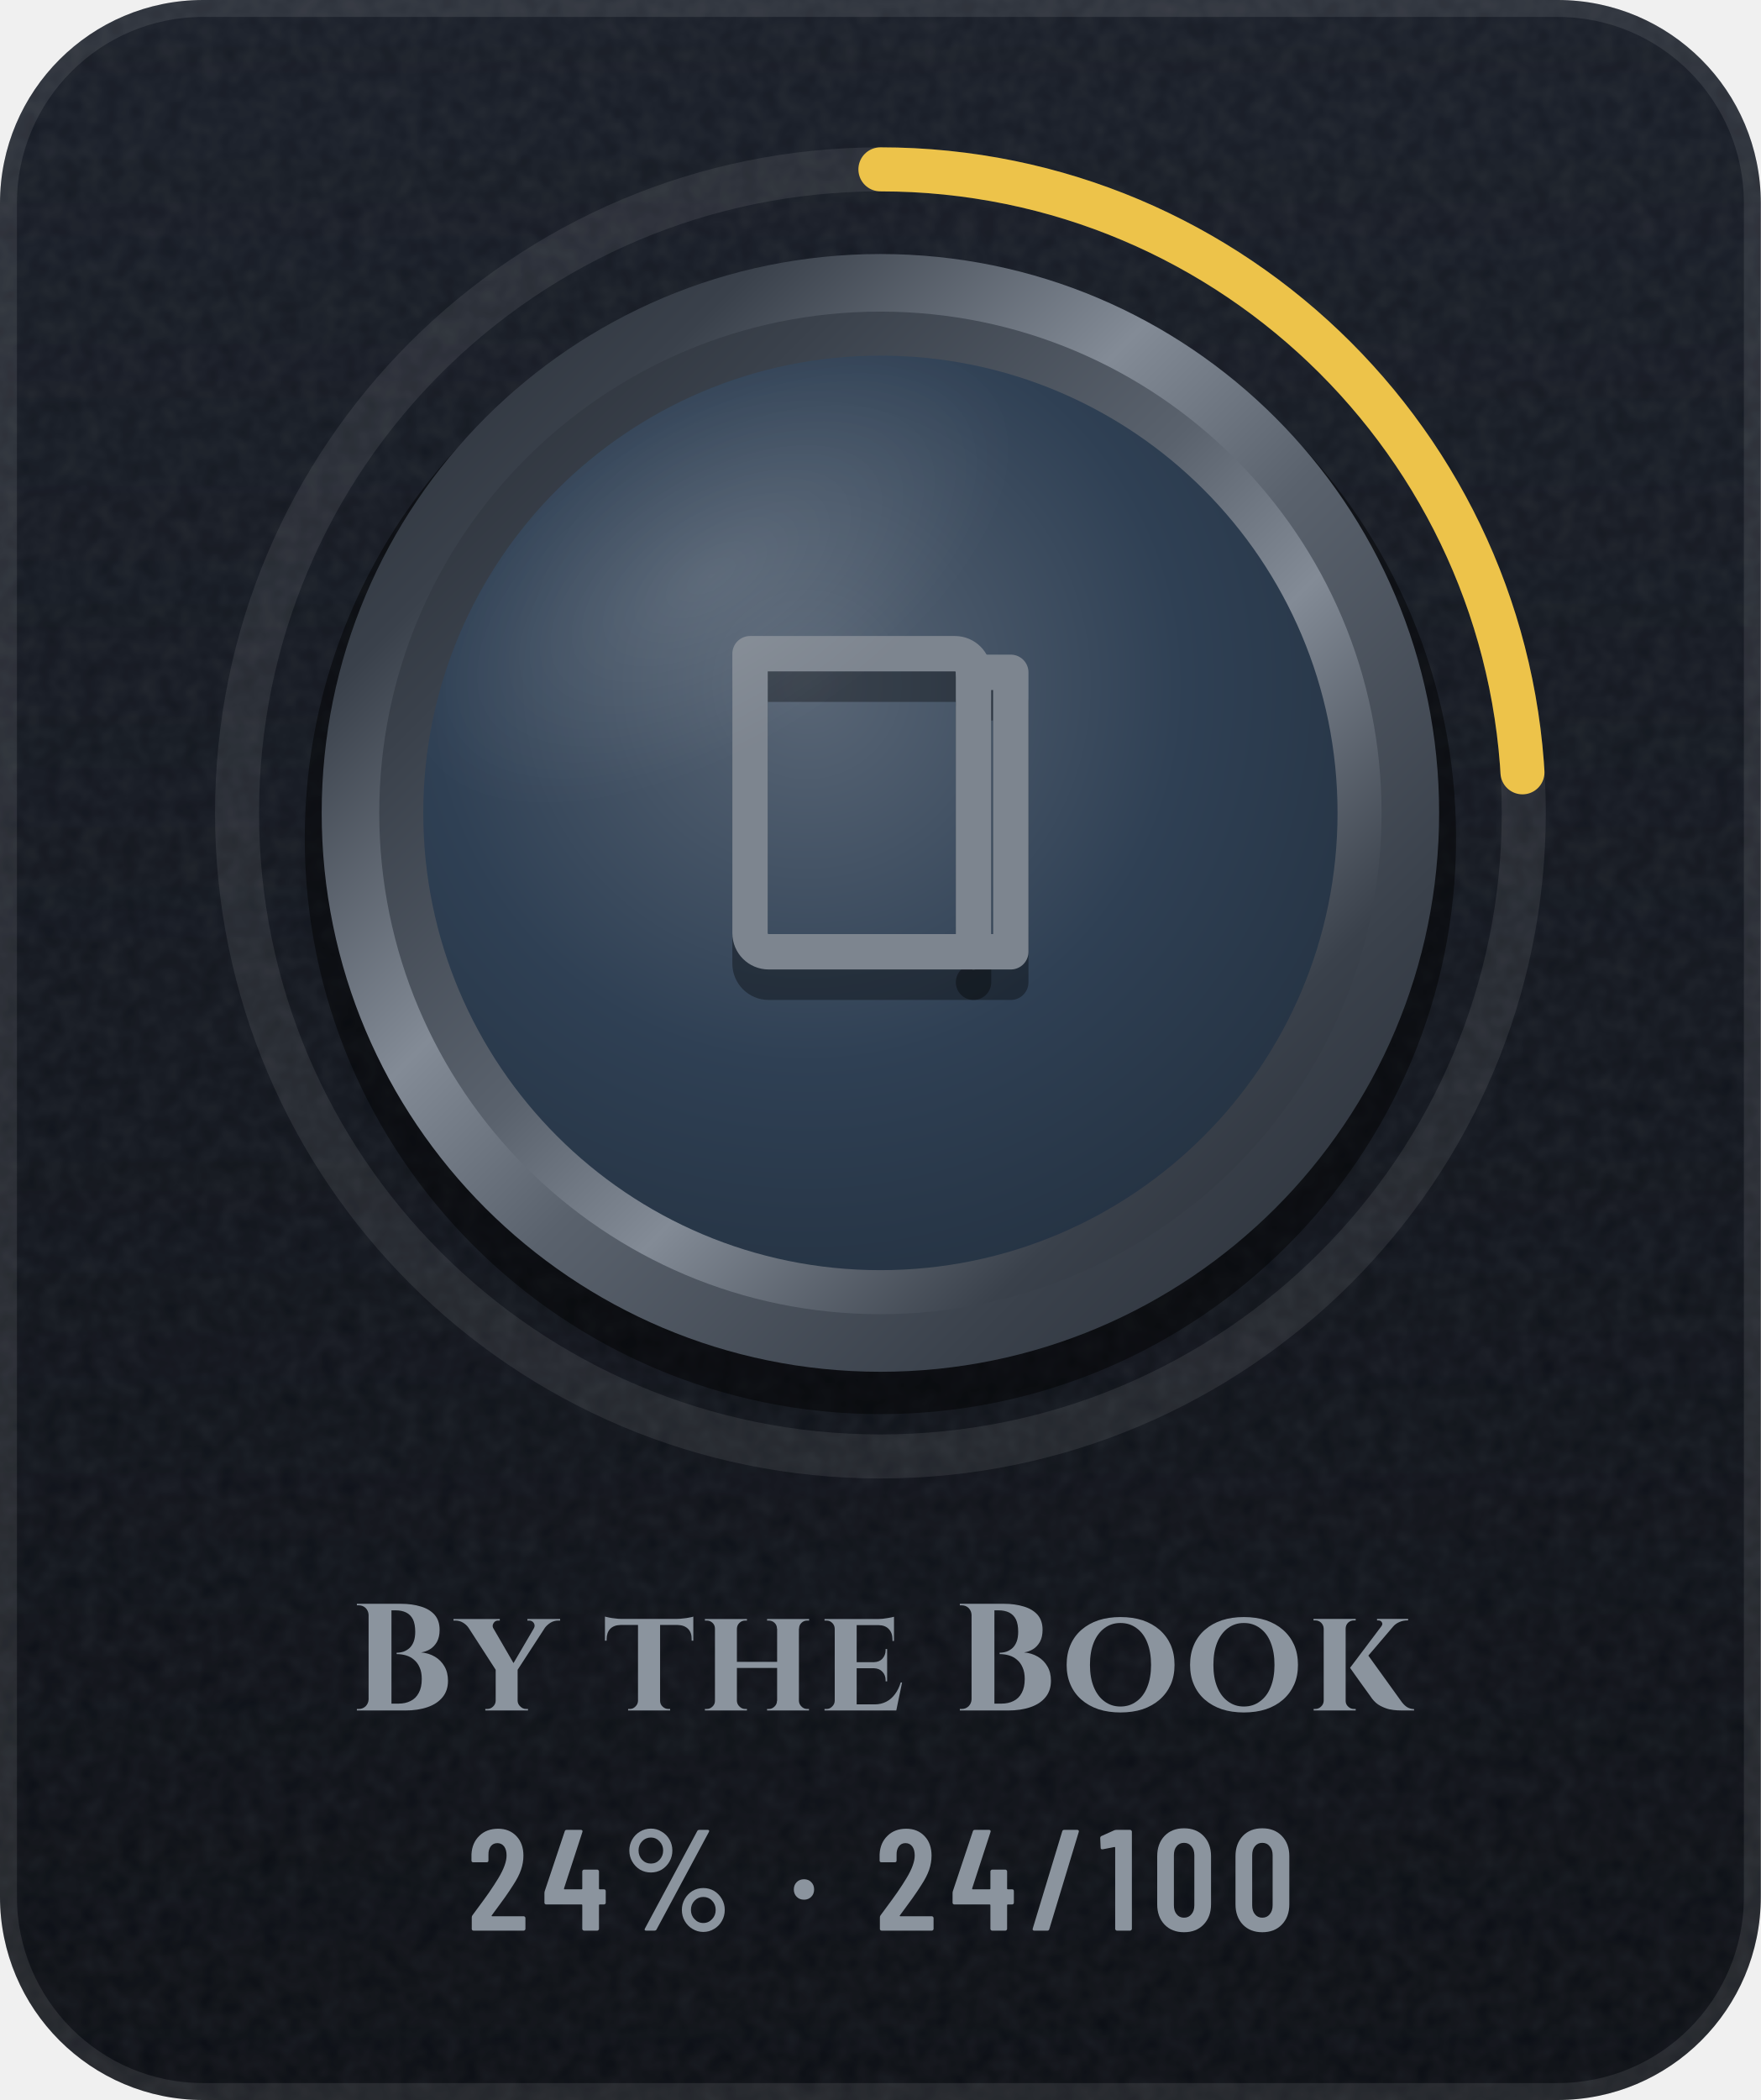
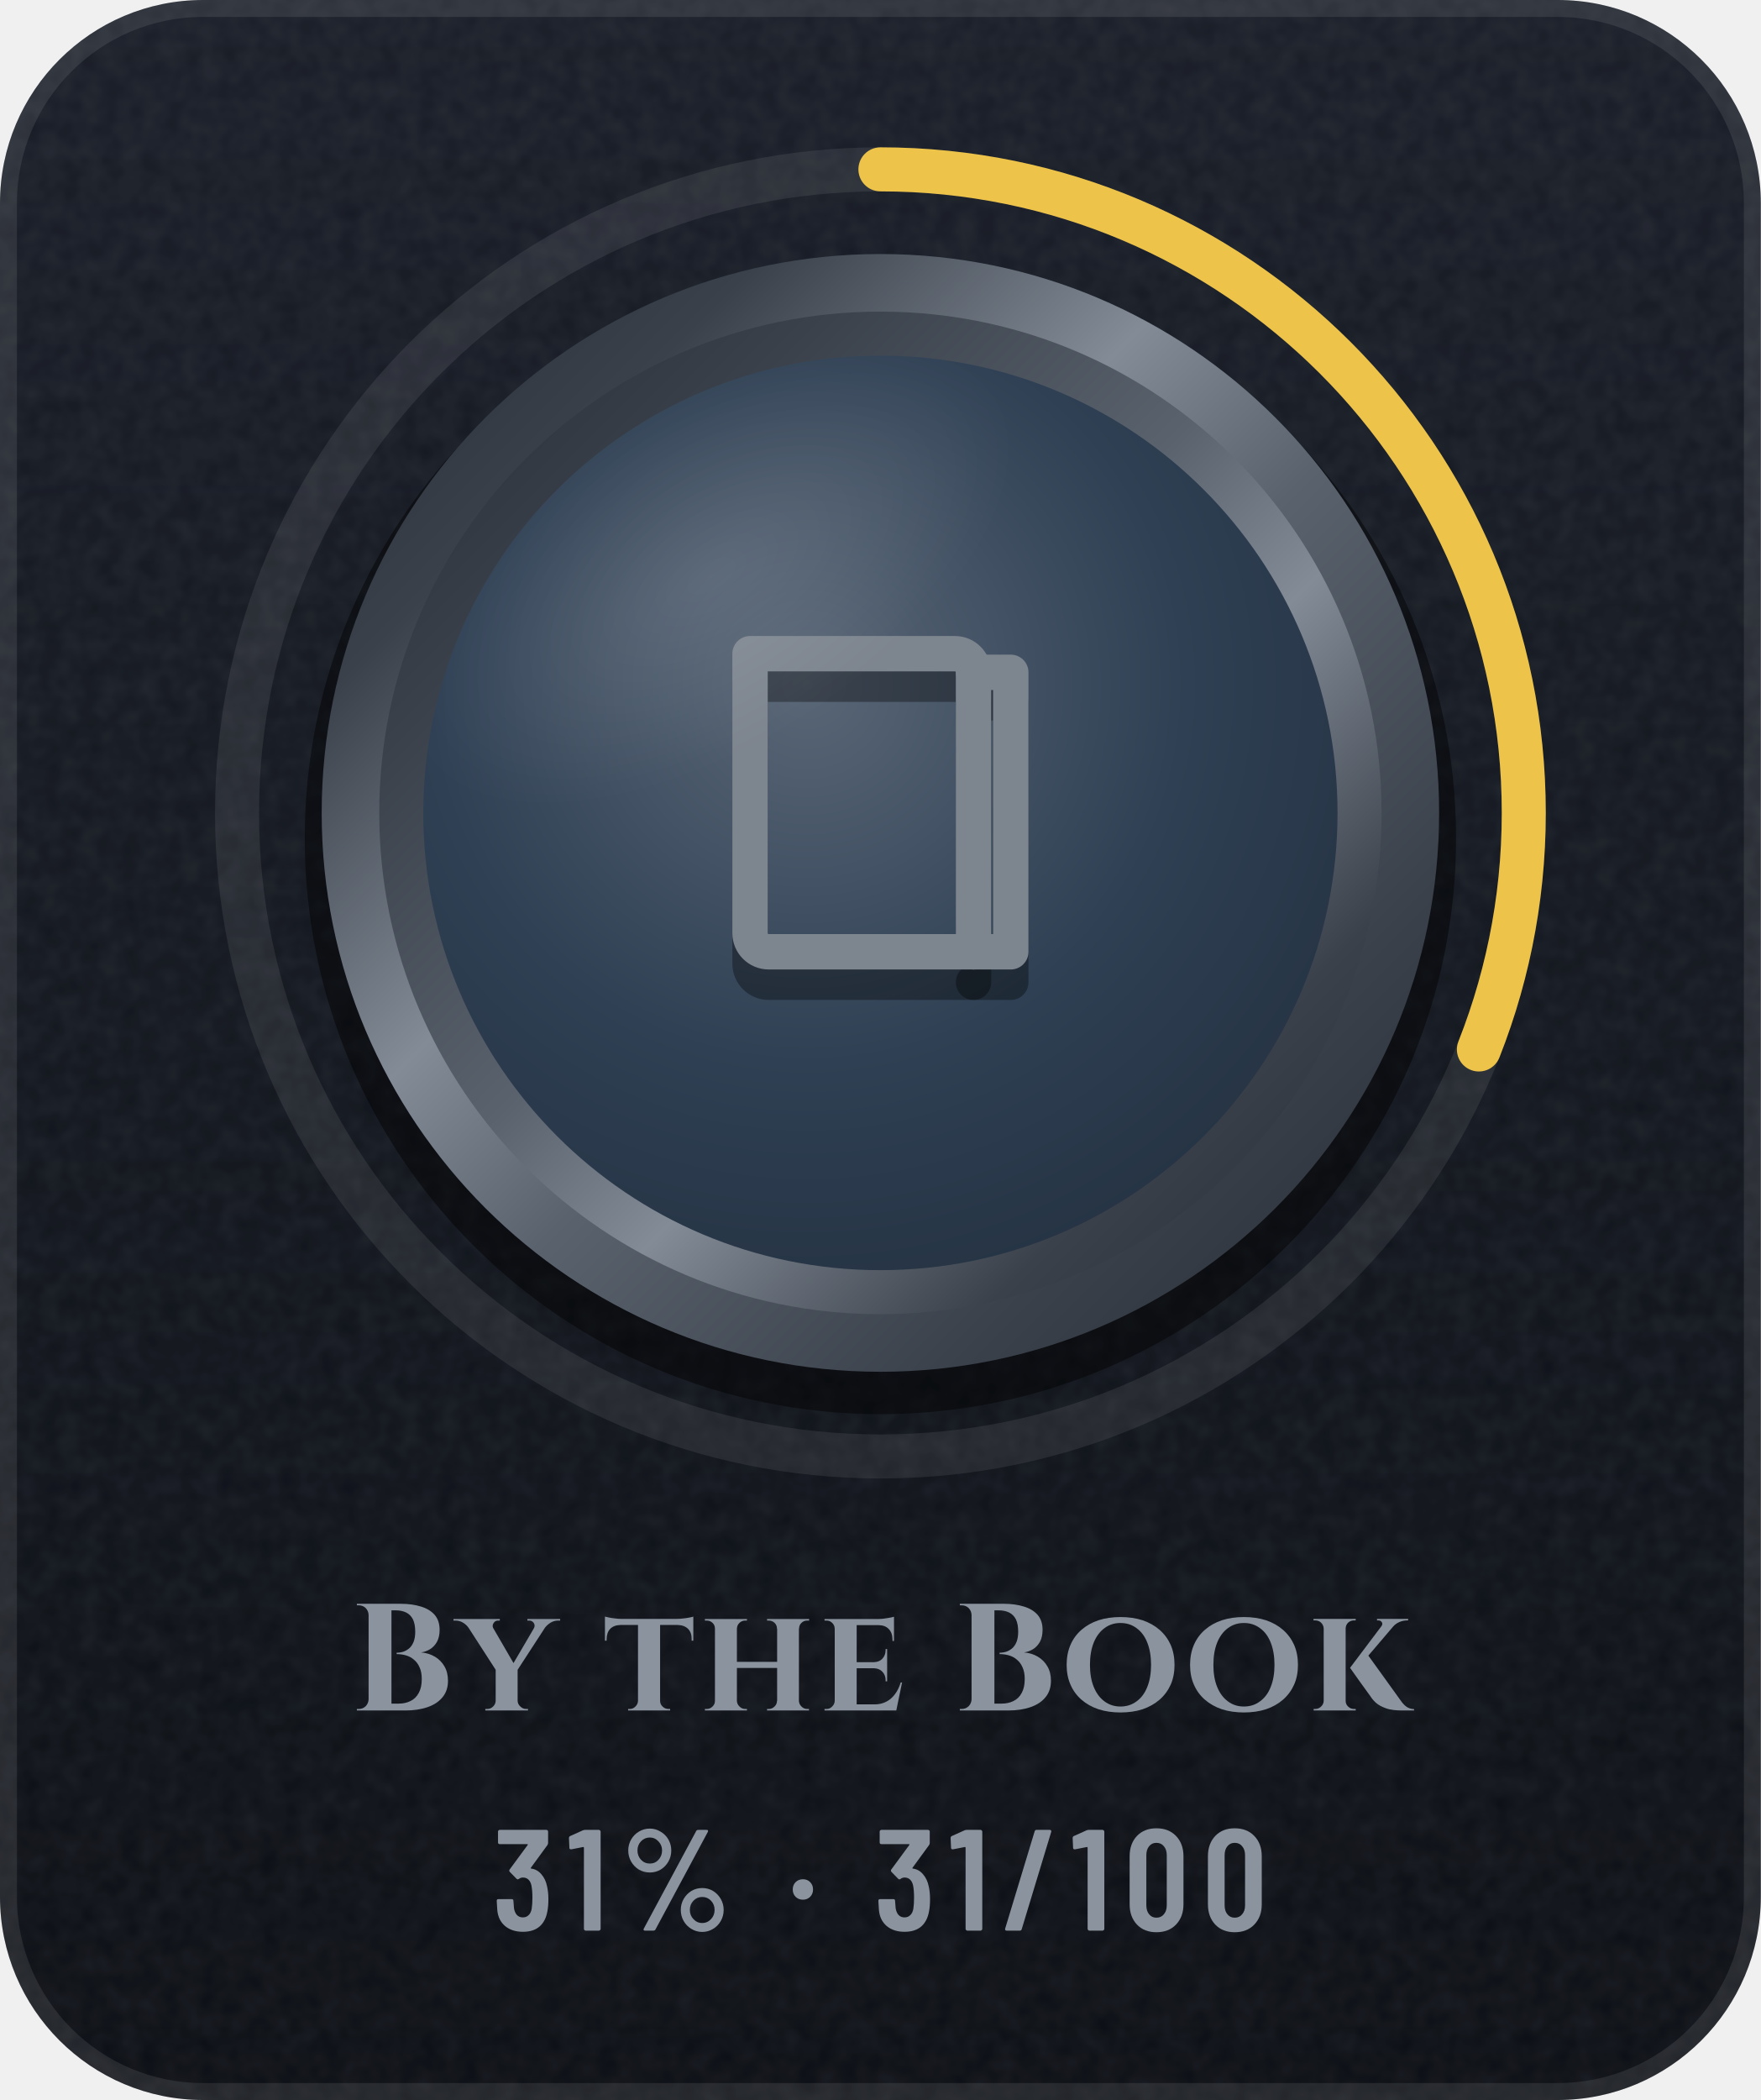
- <svg xmlns="http://www.w3.org/2000/svg" width="104" height="124" viewBox="0 0 104 124" role="img" aria-label="By the Book: 24% (24 of 100)">
+ <svg xmlns="http://www.w3.org/2000/svg" width="104" height="124" viewBox="0 0 104 124" role="img" aria-label="By the Book: 31% (31 of 100)">
  <defs>
    <linearGradient id="bg" x1="0" y1="0" x2="0" y2="1">
      <stop offset="0" stop-color="#171C26" />
      <stop offset="1" stop-color="#0A0D13" />
    </linearGradient>
    <clipPath id="card">
      <rect width="104" height="124" rx="12" />
    </clipPath>
    <filter id="grain" x="0" y="0" width="100%" height="100%">
      <feTurbulence type="fractalNoise" baseFrequency=".85" numOctaves="2" stitchTiles="stitch" />
      <feColorMatrix values="0 0 0 0 1 0 0 0 0 1 0 0 0 0 1 0 0 0 .07 0" />
    </filter>
    <radialGradient id="glow" cx=".5" cy=".5" r=".5">
      <stop offset="0" stop-color="#5A626D" stop-opacity="0" />
      <stop offset="1" stop-color="#5A626D" stop-opacity="0" />
    </radialGradient>
    <linearGradient id="mh" x1="0" y1="0" x2="1" y2="0">
      <stop offset="0" stop-color="#252A32" />
      <stop offset="0.2" stop-color="#3A414B" />
      <stop offset="0.4" stop-color="#838B96" />
      <stop offset="0.54" stop-color="#5A626D" />
      <stop offset="0.78" stop-color="#3A414B" />
      <stop offset="1" stop-color="#252A32" />
    </linearGradient>
    <linearGradient id="md" x1="0" y1="0" x2="1" y2="1">
      <stop offset="0" stop-color="#252A32" />
      <stop offset="0.2" stop-color="#3A414B" />
      <stop offset="0.4" stop-color="#838B96" />
      <stop offset="0.54" stop-color="#5A626D" />
      <stop offset="0.78" stop-color="#3A414B" />
      <stop offset="1" stop-color="#252A32" />
    </linearGradient>
    <linearGradient id="mdr" x1="1" y1="1" x2="0" y2="0">
      <stop offset="0" stop-color="#252A32" />
      <stop offset="0.2" stop-color="#3A414B" />
      <stop offset="0.4" stop-color="#838B96" />
      <stop offset="0.54" stop-color="#5A626D" />
      <stop offset="0.78" stop-color="#3A414B" />
      <stop offset="1" stop-color="#252A32" />
    </linearGradient>
    <linearGradient id="dia" x1="0" y1="0" x2="1" y2="0">
      <stop offset="0" stop-color="#6CCBFF" />
      <stop offset=".5" stop-color="#C4B2FF" />
      <stop offset="1" stop-color="#F29BDD" />
    </linearGradient>
    <linearGradient id="pb" x1="0" y1="0" x2="1" y2="0">
      <stop offset="0" stop-color="#8F5125" />
      <stop offset="1" stop-color="#F5C69A" />
    </linearGradient>
    <linearGradient id="shg" x1="0" y1="0" x2="1" y2="0">
      <stop offset="0" stop-color="#FFFFFF" stop-opacity="0" />
      <stop offset=".5" stop-color="#FFFFFF" stop-opacity=".6" />
      <stop offset="1" stop-color="#FFFFFF" stop-opacity="0" />
    </linearGradient>
    <radialGradient id="en" cx=".42" cy=".36" r=".75">
      <stop offset="0" stop-color="#596676" />
      <stop offset=".55" stop-color="#2F4054" />
      <stop offset="1" stop-color="#23303F" />
    </radialGradient>
    <linearGradient id="ig" gradientUnits="userSpaceOnUse" x1="0" y1="34" x2="0" y2="62">
      <stop offset="0" stop-color="#7D858F" />
      <stop offset="1" stop-color="#4E5661" />
    </linearGradient>
    <radialGradient id="gl" cx=".5" cy=".5" r=".5">
      <stop offset="0" stop-color="#FFFFFF" stop-opacity=".45" />
      <stop offset="1" stop-color="#FFFFFF" stop-opacity="0" />
    </radialGradient>
    <clipPath id="fc">
      <circle cx="52" cy="48" r="27" />
    </clipPath>
  </defs>
  <g clip-path="url(#card)">
    <rect width="104" height="124" fill="url(#bg)" />
    <rect width="104" height="124" filter="url(#grain)" />
  </g>
  <rect x=".5" y=".5" width="103" height="123" rx="11.5" fill="none" stroke="#FFFFFF" stroke-opacity=".09" />
  <circle cx="52" cy="48" r="48" fill="url(#glow)" />
  <circle cx="52" cy="48" r="38" fill="none" stroke="#FFFFFF" stroke-opacity=".08" stroke-width="2.6" />
-   <circle cx="52" cy="48" r="38" fill="none" stroke="#EDC34A" stroke-width="2.6" stroke-linecap="round" stroke-dasharray="57.3 238.8" transform="rotate(-90 52 48)" />
+   <circle cx="52" cy="48" r="38" fill="none" stroke="#EDC34A" stroke-width="2.6" stroke-linecap="round" stroke-dasharray="74 238.8" transform="rotate(-90 52 48)" />
  <circle cx="52" cy="49.5" r="34" fill="#000000" fill-opacity=".45" />
  <circle cx="52" cy="48" r="33" fill="url(#md)" />
  <circle cx="52" cy="48" r="29.6" fill="url(#mdr)" />
  <circle cx="52" cy="48" r="27" fill="url(#en)" />
  <g transform="translate(38.8 36) scale(1.1)" fill="none" stroke="#000000" stroke-width="1.9" stroke-linecap="round" stroke-linejoin="round" stroke-opacity=".35">
    <path d="M5 4h11a1 1 0 0 1 1 1v15H6a1 1 0 0 1-1-1z" />
    <path d="M17 5h2v15h-2" />
  </g>
  <g transform="translate(38.8 34.2) scale(1.1)" fill="none" stroke="url(#ig)" stroke-width="1.9" stroke-linecap="round" stroke-linejoin="round">
    <path d="M5 4h11a1 1 0 0 1 1 1v15H6a1 1 0 0 1-1-1z" />
    <path d="M17 5h2v15h-2" />
  </g>
  <g clip-path="url(#fc)">
    <ellipse cx="42" cy="34" rx="20" ry="10" transform="rotate(-32 42 34)" fill="url(#gl)" opacity=".25" />
  </g>
  <g transform="translate(20.7 101) scale(0.009 -0.009)" fill="#8B949E">
    <use href="#s66" x="0" />
    <use href="#s121" x="707" />
    <use href="#s116" x="1660" />
    <use href="#s104" x="2292" />
    <use href="#s101" x="3077" />
    <use href="#s66" x="3957" />
    <use href="#s111" x="4665" />
    <use href="#s111" x="5475" />
    <use href="#s107" x="6285" />
  </g>
-   <g transform="translate(27.6 114) scale(0.0085 -0.0085)" fill="#8B949E">
-     <use href="#m50" x="0" />
-     <use href="#m52" x="519" />
-     <use href="#m37" x="1072" />
-     <use href="#m183" x="2232" />
-     <use href="#m50" x="2836" />
-     <use href="#m52" x="3355" />
-     <use href="#m47" x="3908" />
-     <use href="#m49" x="4388" />
-     <use href="#m48" x="4756" />
-     <use href="#m48" x="5300" />
+   <g transform="translate(29.1 114) scale(0.0085 -0.0085)" fill="#8B949E">
+     <use href="#m51" x="0" />
+     <use href="#m49" x="520" />
+     <use href="#m37" x="888" />
+     <use href="#m183" x="2048" />
+     <use href="#m51" x="2652" />
+     <use href="#m49" x="3172" />
+     <use href="#m47" x="3540" />
+     <use href="#m49" x="4020" />
+     <use href="#m48" x="4388" />
+     <use href="#m48" x="4932" />
  </g>
  <defs>
    <path id="m37" d="M54 557Q54 598 74 633Q94 668 128 688Q163 709 204 709Q244 709 278 688Q313 668 333 633Q353 598 353 557Q353 515 333 480Q313 445 279 424Q245 404 204 404Q163 404 128 424Q94 445 74 480Q54 515 54 557ZM162 14 526 692Q530 700 541 700H599Q606 700 608 696Q610 692 607 686L243 8Q239 0 228 0H170Q163 0 161 4Q159 8 162 14ZM289 557Q289 594 264 620Q239 647 204 647Q168 647 143 621Q118 595 118 557Q118 519 143 492Q168 466 204 466Q240 466 264 492Q289 519 289 557ZM419 144Q419 185 439 220Q459 255 493 276Q527 296 568 296Q609 296 643 276Q677 255 697 220Q717 185 717 144Q717 102 697 67Q677 32 643 12Q609 -9 568 -9Q527 -9 493 12Q459 32 439 67Q419 102 419 144ZM654 144Q654 182 629 208Q604 234 568 234Q532 234 507 208Q482 182 482 144Q482 106 507 80Q532 53 568 53Q604 53 629 80Q654 106 654 144Z" />
    <path id="m47" d="M21 14 226 690Q229 700 239 700H331Q337 700 340 696Q343 692 341 686L136 10Q133 0 123 0H31Q25 0 22 4Q19 8 21 14Z" />
    <path id="m48" d="M38 183V517Q38 604 89 658Q140 711 224 711Q309 711 360 658Q412 604 412 517V183Q412 96 360 42Q309 -11 224 -11Q140 -11 89 42Q38 96 38 183ZM296 176V524Q296 563 276 586Q257 610 224 610Q192 610 173 586Q154 563 154 524V176Q154 137 173 114Q192 90 224 90Q257 90 276 114Q296 137 296 176Z" />
    <path id="m49" d="M122 700H218Q223 700 226 696Q230 693 230 688V12Q230 7 226 4Q223 0 218 0H126Q121 0 118 4Q114 7 114 12V576Q114 578 112 580Q111 582 109 581L27 565H24Q13 565 13 576L10 643Q10 653 18 657L107 697Q114 700 122 700Z" />
-     <path id="m50" d="M173 100H392Q397 100 400 96Q404 93 404 88V12Q404 7 400 4Q397 0 392 0H43Q38 0 34 4Q31 7 31 12V92Q31 101 36 107L75 160Q114 212 152 266Q189 320 215 363Q273 459 273 522Q273 562 256 585Q238 608 209 608Q180 608 163 586Q146 563 147 526V487Q147 482 144 478Q140 475 135 475H41Q36 475 32 478Q29 482 29 487V530Q33 610 84 659Q134 708 214 708Q293 708 342 656Q390 605 390 521Q390 471 373 422Q356 373 319 317Q294 277 260 229Q225 181 214 166Q184 126 170 106Q168 104 169 102Q170 100 173 100Z" />
-     <path id="m52" d="M443 275V194Q443 189 440 186Q436 182 431 182H401Q396 182 396 177V12Q396 7 392 4Q389 0 384 0H292Q287 0 284 4Q280 7 280 12V177Q280 182 275 182H29Q24 182 20 186Q17 189 17 194V259Q17 268 19 274L158 690Q161 700 171 700H271Q277 700 280 696Q283 693 281 686L153 293Q152 287 157 287H275Q280 287 280 292V412Q280 417 284 420Q287 424 292 424H384Q389 424 392 420Q396 417 396 412V292Q396 287 401 287H431Q436 287 440 284Q443 280 443 275Z" />
+     <path id="m51" d="M387 218Q387 169 380 134Q368 66 326 29Q283 -8 210 -8Q134 -8 86 32Q38 73 32 143Q30 165 28 207Q28 219 40 219H132Q144 219 144 207Q146 173 148 156Q153 125 169 108Q185 92 210 92Q234 92 250 108Q266 123 271 152Q276 182 276 230Q276 281 269 315Q263 341 248 355Q233 369 210 369Q195 369 183 360Q177 356 174 356Q172 356 166 360L119 408Q115 412 115 417Q115 421 118 425L243 595Q245 597 244 599Q242 601 239 601H49Q44 601 40 604Q37 608 37 613V688Q37 693 40 696Q44 700 49 700H373Q378 700 382 696Q385 693 385 688V609Q385 602 380 594L266 438Q262 432 268 431Q309 426 338 392Q368 358 378 307Q387 267 387 218Z" />
    <path id="m183" d="M37 286Q37 317 57 337Q77 357 108 357Q139 357 158 337Q178 317 178 286Q178 255 158 235Q138 215 108 215Q77 215 57 235Q37 255 37 286Z" />
    <path id="s66" d="M119 73V627Q118 653 100 672Q81 690 55 690H42V700H331Q404 700 462 682Q519 665 552 628Q585 590 585 529Q585 483 568 451Q550 419 522 402Q494 385 463 381Q513 377 554 353Q594 329 617 289Q640 249 640 195Q640 131 605 88Q570 44 506 22Q443 0 359 0H42V10H55Q81 10 100 28Q118 47 119 73ZM269 657V45H315Q360 45 394 62Q429 79 448 115Q468 151 468 207Q468 251 454 282Q441 313 418 332Q396 352 366 361Q336 370 303 370V379Q326 379 348 386Q370 394 388 410Q405 426 415 452Q425 479 425 516Q425 567 410 598Q394 629 365 643Q336 657 298 657Z" />
    <path id="s101" d="M543 184 505 0H34V10H47Q69 10 84 26Q100 41 101 63V537Q100 560 84 575Q69 590 47 590H34V600H385Q414 600 446 606Q478 611 490 615V456H480V465Q480 509 456 534Q433 559 389 560H245V317H359Q394 318 414 340Q435 363 435 396V403H445V191H435V199Q435 232 414 254Q394 276 359 277H245V40H363Q406 40 440 58Q473 75 497 108Q521 140 534 184Z" />
    <path id="s104" d="M100 63V537Q100 560 84 575Q68 590 46 590H34V600H310V590H299Q277 590 261 575Q245 560 244 537V319H508V537H507Q507 560 491 575Q475 590 453 590H442V600H718V590H706Q683 590 668 575Q652 560 652 537H651V63Q652 41 668 26Q683 10 706 10H717V0H442V10H453Q475 10 491 26Q507 41 507 63H508V279H244V63Q245 41 261 26Q277 10 299 10H310V0H34V10H46Q68 10 84 26Q100 41 100 63Z" />
    <path id="s107" d="M102 63V537Q101 560 85 576Q69 591 46 591H35V601H312V591H301Q278 591 262 576Q246 560 246 537V63Q246 41 262 26Q278 10 301 10H312V0H36V10H46Q69 10 85 26Q101 41 102 63ZM656 601V591H652Q623 591 598 580Q573 569 557 550L395 360L606 67Q625 39 646 24Q667 10 695 9V0H618Q608 0 585 1Q562 2 532 8Q503 15 473 31Q443 47 420 77Q415 84 403 101Q391 118 374 141Q358 164 340 188Q323 212 308 233Q293 254 284 267L275 280L480 552Q491 566 484 578Q477 591 460 591H452V601Z" />
    <path id="s111" d="M388 613Q468 613 533 592Q598 570 645 529Q692 488 718 430Q743 372 743 299Q743 227 718 170Q692 112 645 71Q598 30 533 8Q468 -13 388 -13Q309 -13 244 8Q179 30 132 71Q85 112 60 170Q35 227 35 299Q35 372 60 430Q85 488 132 529Q179 570 244 592Q309 613 388 613ZM388 26Q449 26 494 60Q540 93 564 154Q589 215 589 299Q589 384 564 446Q540 507 494 540Q449 574 388 574Q328 574 283 540Q238 507 213 446Q188 384 188 299Q188 215 213 154Q238 93 283 60Q328 26 388 26Z" />
    <path id="s116" d="M590 616V458H579V467Q580 510 556 535Q531 560 488 561H372V63Q372 41 388 26Q404 10 427 10H438V0H162V10H173Q195 10 210 26Q226 41 227 63V561H112Q68 560 44 535Q21 510 21 467V458H10V616Q19 614 36 610Q54 606 76 604Q97 601 115 601H484Q503 601 525 604Q547 606 565 610Q583 613 590 616Z" />
    <path id="s121" d="M496 538Q507 557 496 574Q485 590 466 590H454V600H669V590H656Q629 590 606 576Q584 562 570 544L390 267V63Q391 41 408 26Q424 10 446 10H458V0H178V10H190Q213 10 229 26Q245 41 246 63V267L69 541Q55 562 32 576Q9 590 -19 590H-31V600H273V590H262Q242 590 232 573Q222 558 229 542L363 311L496 538Z" />
  </defs>
</svg>
